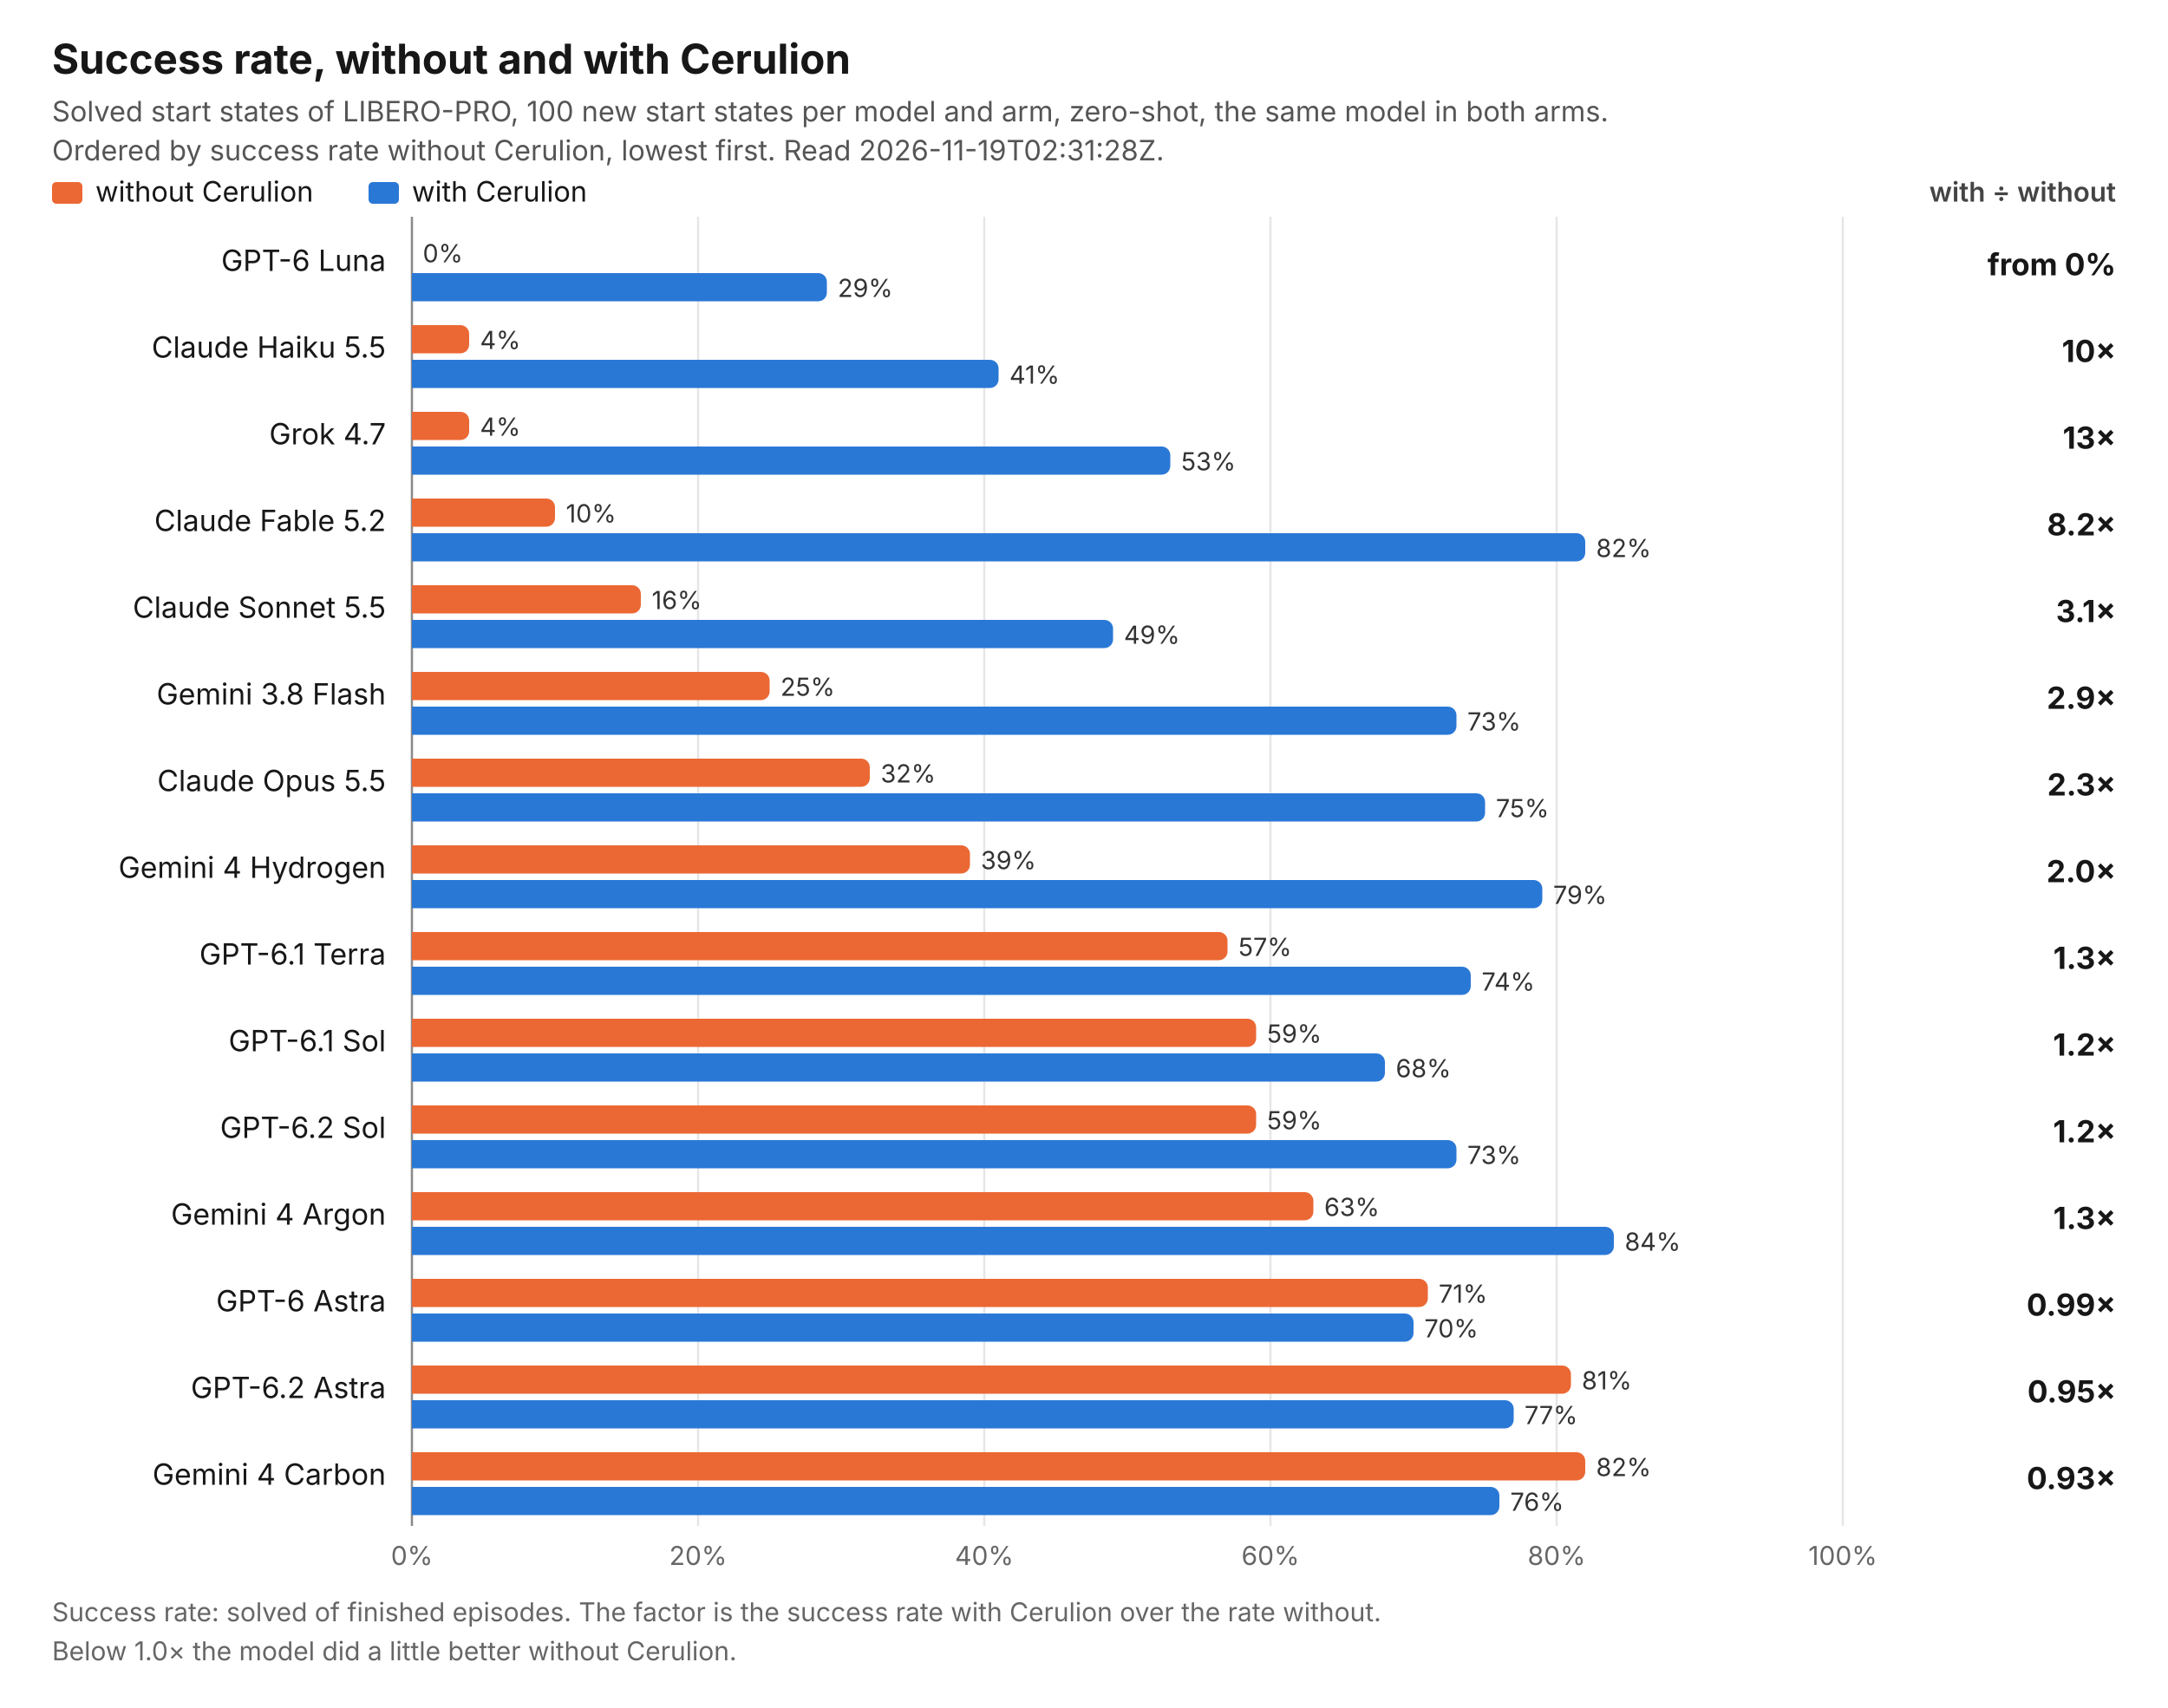
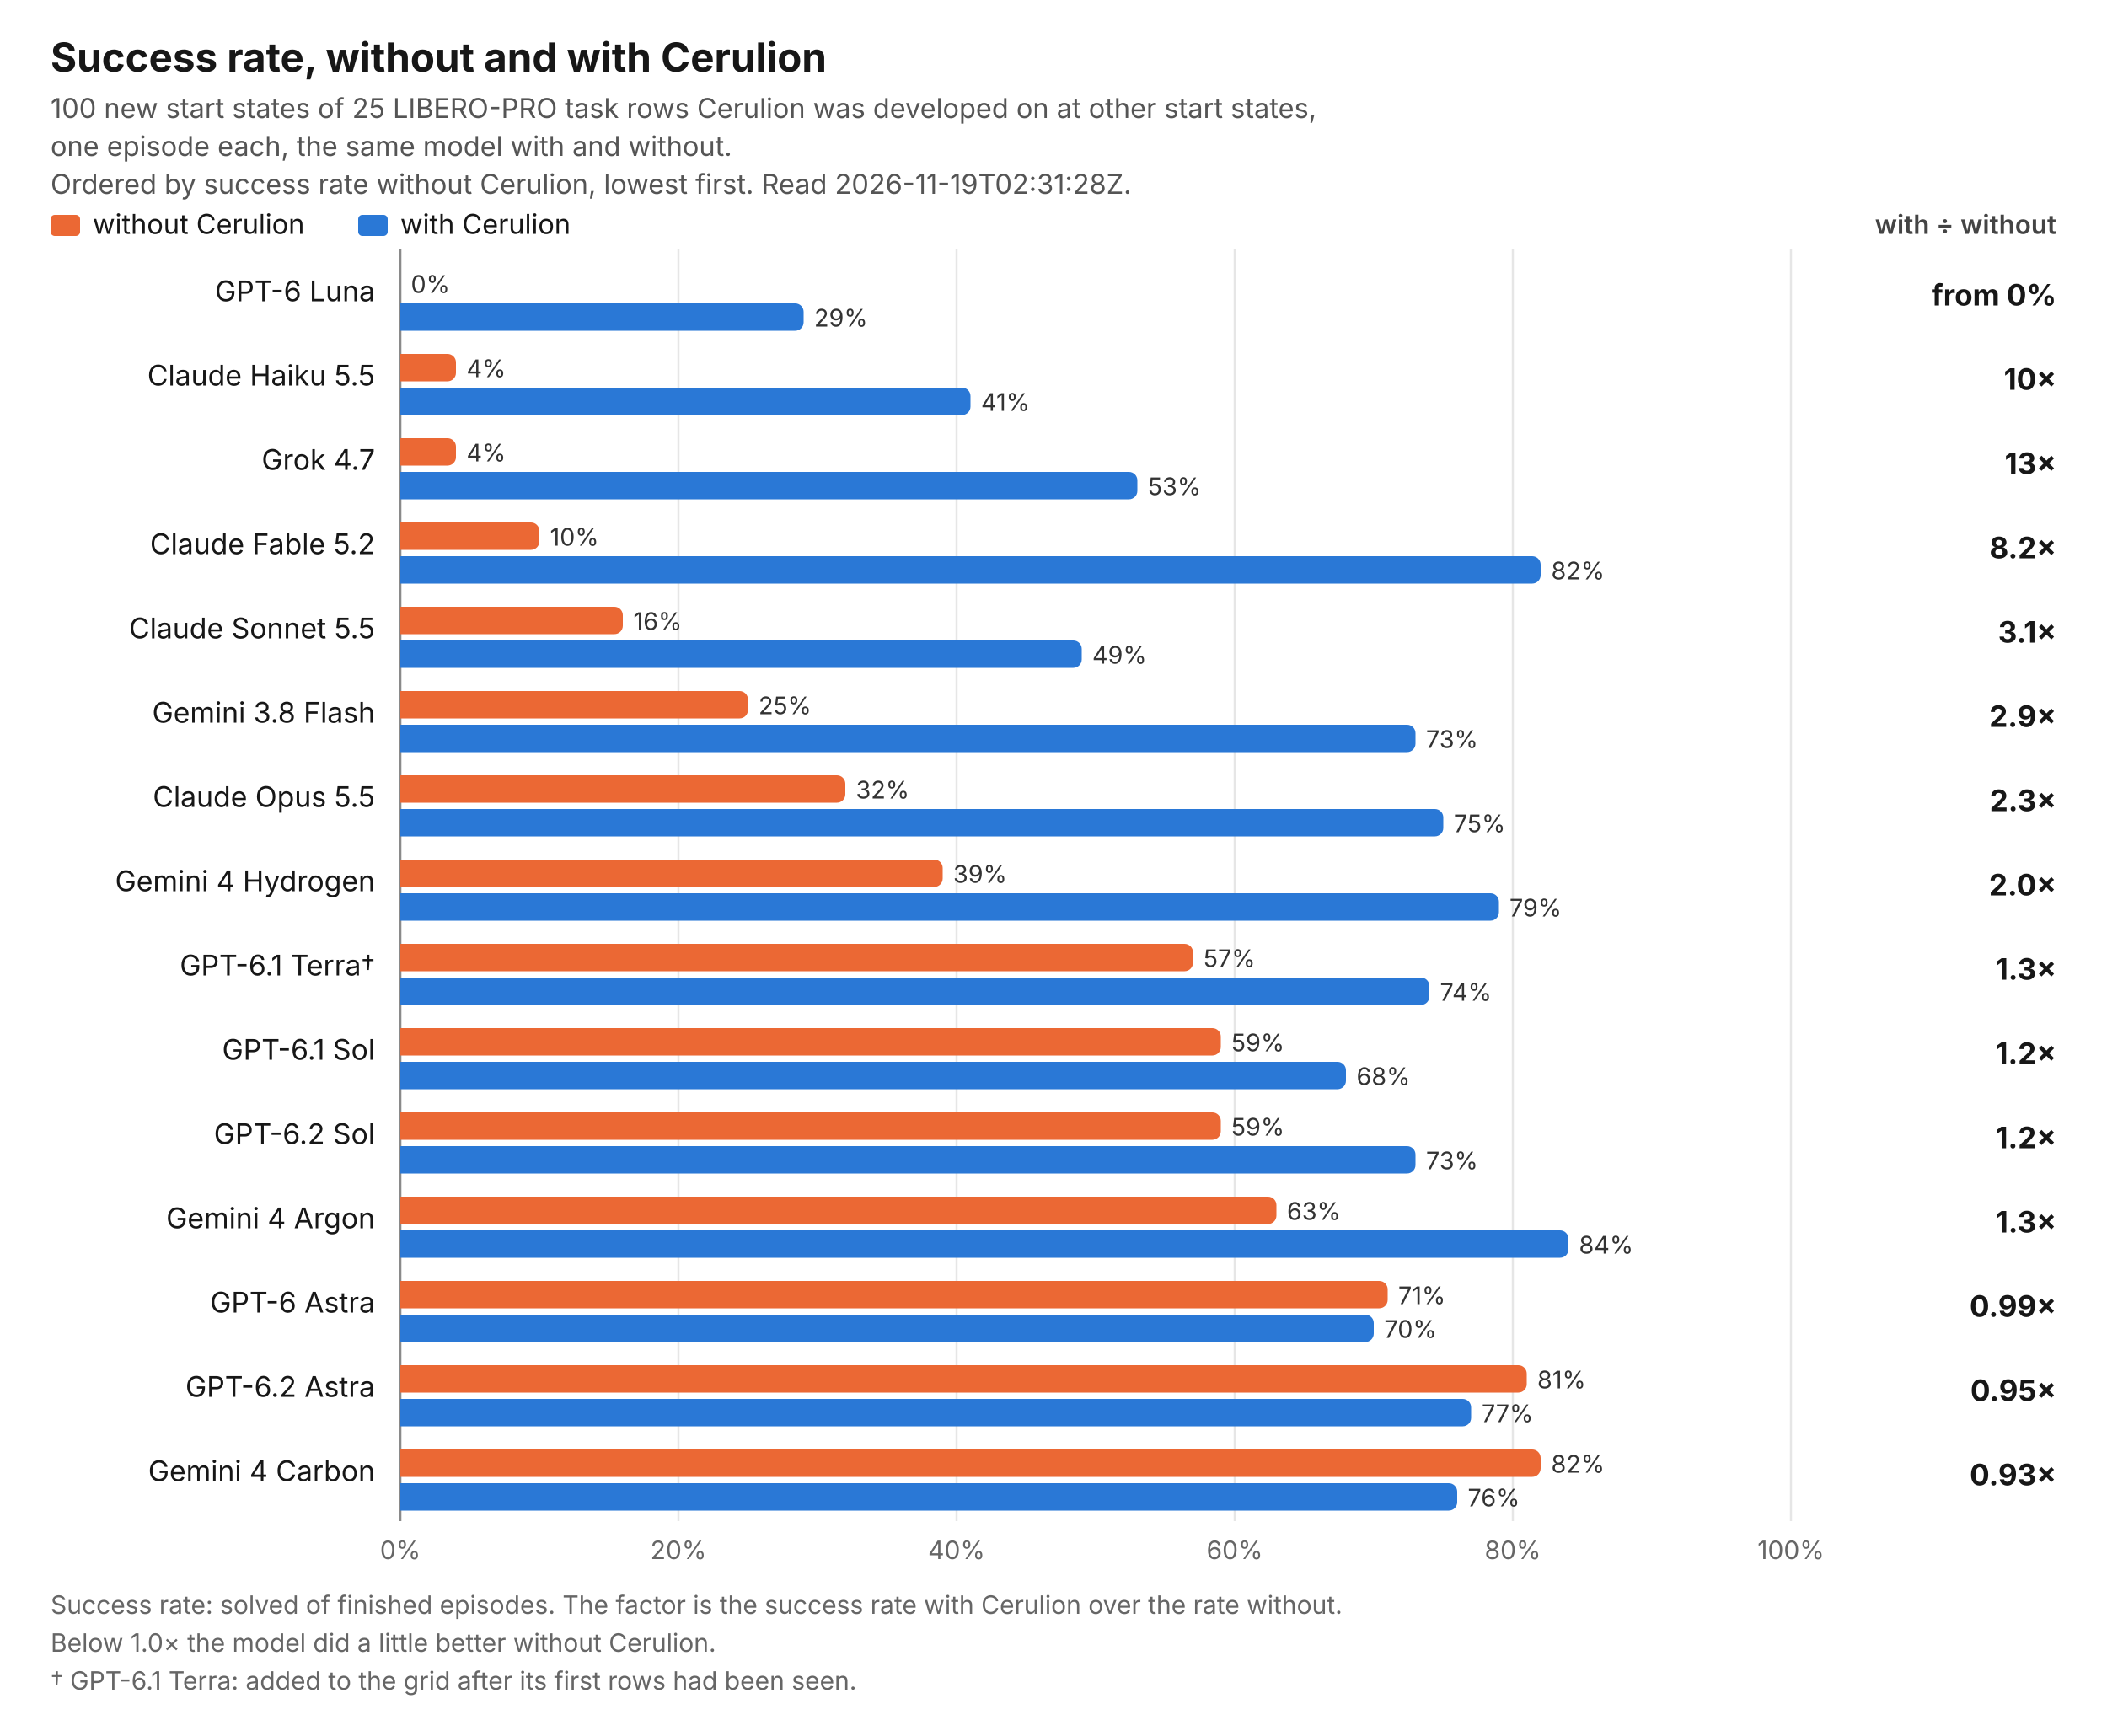
- <svg xmlns="http://www.w3.org/2000/svg" viewBox="0 0 1000 788" font-family="system-ui,-apple-system,Segoe UI,sans-serif" role="img" aria-label="Success rate, without and with Cerulion">
-   <rect width="1000" height="788" fill="#fff" />
+ <svg xmlns="http://www.w3.org/2000/svg" viewBox="0 0 1000 824" font-family="system-ui,-apple-system,Segoe UI,sans-serif" role="img" aria-label="Success rate, without and with Cerulion">
+   <rect width="1000" height="824" fill="#fff" />
  <text x="24" y="34" font-size="19" font-weight="650" fill="#171717">Success rate, without and with Cerulion</text>
-   <text x="24" y="56" font-size="13" fill="#555">Solved start states of LIBERO-PRO, 100 new start states per model and arm, zero-shot, the same model in both arms.</text>
-   <text x="24" y="74" font-size="13" fill="#555">Ordered by success rate without Cerulion, lowest first. Read 2026-11-19T02:31:28Z.</text>
-   <rect x="24" y="84" width="14" height="10" rx="2" fill="#eb6834" />
-   <text x="44" y="93" font-size="13" fill="#171717">without Cerulion</text>
-   <rect x="170" y="84" width="14" height="10" rx="2" fill="#2a78d6" />
-   <text x="190" y="93" font-size="13" fill="#171717">with Cerulion</text>
-   <text x="976" y="93" font-size="12.5" font-weight="600" fill="#444" text-anchor="end">with ÷ without</text>
-   <line x1="190.0" y1="100" x2="190.0" y2="704" stroke="#e6e6e6" stroke-width="1" />
-   <text x="190.0" y="722" font-size="12" fill="#666" text-anchor="middle">0%</text>
-   <line x1="322.0" y1="100" x2="322.0" y2="704" stroke="#e6e6e6" stroke-width="1" />
-   <text x="322.0" y="722" font-size="12" fill="#666" text-anchor="middle">20%</text>
-   <line x1="454.0" y1="100" x2="454.0" y2="704" stroke="#e6e6e6" stroke-width="1" />
-   <text x="454.0" y="722" font-size="12" fill="#666" text-anchor="middle">40%</text>
-   <line x1="586.0" y1="100" x2="586.0" y2="704" stroke="#e6e6e6" stroke-width="1" />
-   <text x="586.0" y="722" font-size="12" fill="#666" text-anchor="middle">60%</text>
-   <line x1="718.0" y1="100" x2="718.0" y2="704" stroke="#e6e6e6" stroke-width="1" />
-   <text x="718.0" y="722" font-size="12" fill="#666" text-anchor="middle">80%</text>
-   <line x1="850.0" y1="100" x2="850.0" y2="704" stroke="#e6e6e6" stroke-width="1" />
-   <text x="850.0" y="722" font-size="12" fill="#666" text-anchor="middle">100%</text>
-   <line x1="190.0" y1="100" x2="190.0" y2="704" stroke="#8a8a8a" stroke-width="1" />
-   <text x="178" y="125" font-size="13.5" fill="#171717" text-anchor="end">GPT-6 Luna</text>
-   <text x="195.0" y="121" font-size="11.5" fill="#333">0%</text>
-   <path d="M190.0,126 h187.4 a4,4 0 0 1 4,4 v5.0 a4,4 0 0 1 -4,4 h-187.4 z" fill="#2a78d6" />
-   <text x="386.4" y="137" font-size="11.5" fill="#333">29%</text>
-   <text x="976" y="127" font-size="14" font-weight="650" fill="#171717" text-anchor="end">from 0%</text>
-   <text x="178" y="165" font-size="13.5" fill="#171717" text-anchor="end">Claude Haiku 5.5</text>
-   <path d="M190.0,150 h22.4 a4,4 0 0 1 4,4 v5.0 a4,4 0 0 1 -4,4 h-22.4 z" fill="#eb6834" />
-   <text x="221.4" y="161" font-size="11.5" fill="#333">4%</text>
-   <path d="M190.0,166 h266.6 a4,4 0 0 1 4,4 v5.0 a4,4 0 0 1 -4,4 h-266.6 z" fill="#2a78d6" />
-   <text x="465.6" y="177" font-size="11.5" fill="#333">41%</text>
-   <text x="976" y="167" font-size="14" font-weight="650" fill="#171717" text-anchor="end">10×</text>
-   <text x="178" y="205" font-size="13.5" fill="#171717" text-anchor="end">Grok 4.7</text>
-   <path d="M190.0,190 h22.4 a4,4 0 0 1 4,4 v5.0 a4,4 0 0 1 -4,4 h-22.4 z" fill="#eb6834" />
-   <text x="221.4" y="201" font-size="11.5" fill="#333">4%</text>
-   <path d="M190.0,206 h345.8 a4,4 0 0 1 4,4 v5.0 a4,4 0 0 1 -4,4 h-345.8 z" fill="#2a78d6" />
-   <text x="544.8" y="217" font-size="11.5" fill="#333">53%</text>
-   <text x="976" y="207" font-size="14" font-weight="650" fill="#171717" text-anchor="end">13×</text>
-   <text x="178" y="245" font-size="13.5" fill="#171717" text-anchor="end">Claude Fable 5.2</text>
-   <path d="M190.0,230 h62.0 a4,4 0 0 1 4,4 v5.0 a4,4 0 0 1 -4,4 h-62.0 z" fill="#eb6834" />
-   <text x="261.0" y="241" font-size="11.5" fill="#333">10%</text>
-   <path d="M190.0,246 h537.2 a4,4 0 0 1 4,4 v5.0 a4,4 0 0 1 -4,4 h-537.2 z" fill="#2a78d6" />
-   <text x="736.2" y="257" font-size="11.5" fill="#333">82%</text>
-   <text x="976" y="247" font-size="14" font-weight="650" fill="#171717" text-anchor="end">8.2×</text>
-   <text x="178" y="285" font-size="13.5" fill="#171717" text-anchor="end">Claude Sonnet 5.5</text>
-   <path d="M190.0,270 h101.6 a4,4 0 0 1 4,4 v5.0 a4,4 0 0 1 -4,4 h-101.6 z" fill="#eb6834" />
-   <text x="300.6" y="281" font-size="11.5" fill="#333">16%</text>
-   <path d="M190.0,286 h319.4 a4,4 0 0 1 4,4 v5.0 a4,4 0 0 1 -4,4 h-319.4 z" fill="#2a78d6" />
-   <text x="518.4" y="297" font-size="11.5" fill="#333">49%</text>
-   <text x="976" y="287" font-size="14" font-weight="650" fill="#171717" text-anchor="end">3.1×</text>
-   <text x="178" y="325" font-size="13.5" fill="#171717" text-anchor="end">Gemini 3.8 Flash</text>
-   <path d="M190.0,310 h161.0 a4,4 0 0 1 4,4 v5.0 a4,4 0 0 1 -4,4 h-161.0 z" fill="#eb6834" />
-   <text x="360.0" y="321" font-size="11.5" fill="#333">25%</text>
-   <path d="M190.0,326 h477.8 a4,4 0 0 1 4,4 v5.0 a4,4 0 0 1 -4,4 h-477.8 z" fill="#2a78d6" />
-   <text x="676.8" y="337" font-size="11.5" fill="#333">73%</text>
-   <text x="976" y="327" font-size="14" font-weight="650" fill="#171717" text-anchor="end">2.9×</text>
-   <text x="178" y="365" font-size="13.5" fill="#171717" text-anchor="end">Claude Opus 5.5</text>
-   <path d="M190.0,350 h207.2 a4,4 0 0 1 4,4 v5.0 a4,4 0 0 1 -4,4 h-207.2 z" fill="#eb6834" />
-   <text x="406.2" y="361" font-size="11.5" fill="#333">32%</text>
-   <path d="M190.0,366 h491.0 a4,4 0 0 1 4,4 v5.0 a4,4 0 0 1 -4,4 h-491.0 z" fill="#2a78d6" />
-   <text x="690.0" y="377" font-size="11.5" fill="#333">75%</text>
-   <text x="976" y="367" font-size="14" font-weight="650" fill="#171717" text-anchor="end">2.3×</text>
-   <text x="178" y="405" font-size="13.5" fill="#171717" text-anchor="end">Gemini 4 Hydrogen</text>
-   <path d="M190.0,390 h253.4 a4,4 0 0 1 4,4 v5.0 a4,4 0 0 1 -4,4 h-253.4 z" fill="#eb6834" />
-   <text x="452.4" y="401" font-size="11.5" fill="#333">39%</text>
-   <path d="M190.0,406 h517.4 a4,4 0 0 1 4,4 v5.0 a4,4 0 0 1 -4,4 h-517.4 z" fill="#2a78d6" />
-   <text x="716.4" y="417" font-size="11.5" fill="#333">79%</text>
-   <text x="976" y="407" font-size="14" font-weight="650" fill="#171717" text-anchor="end">2.0×</text>
-   <text x="178" y="445" font-size="13.5" fill="#171717" text-anchor="end">GPT-6.1 Terra</text>
-   <path d="M190.0,430 h372.2 a4,4 0 0 1 4,4 v5.0 a4,4 0 0 1 -4,4 h-372.2 z" fill="#eb6834" />
-   <text x="571.2" y="441" font-size="11.5" fill="#333">57%</text>
-   <path d="M190.0,446 h484.4 a4,4 0 0 1 4,4 v5.0 a4,4 0 0 1 -4,4 h-484.4 z" fill="#2a78d6" />
-   <text x="683.4" y="457" font-size="11.5" fill="#333">74%</text>
-   <text x="976" y="447" font-size="14" font-weight="650" fill="#171717" text-anchor="end">1.3×</text>
-   <text x="178" y="485" font-size="13.5" fill="#171717" text-anchor="end">GPT-6.1 Sol</text>
-   <path d="M190.0,470 h385.4 a4,4 0 0 1 4,4 v5.0 a4,4 0 0 1 -4,4 h-385.4 z" fill="#eb6834" />
-   <text x="584.4" y="481" font-size="11.5" fill="#333">59%</text>
-   <path d="M190.0,486 h444.8 a4,4 0 0 1 4,4 v5.0 a4,4 0 0 1 -4,4 h-444.8 z" fill="#2a78d6" />
-   <text x="643.8" y="497" font-size="11.5" fill="#333">68%</text>
-   <text x="976" y="487" font-size="14" font-weight="650" fill="#171717" text-anchor="end">1.2×</text>
-   <text x="178" y="525" font-size="13.5" fill="#171717" text-anchor="end">GPT-6.2 Sol</text>
-   <path d="M190.0,510 h385.4 a4,4 0 0 1 4,4 v5.0 a4,4 0 0 1 -4,4 h-385.4 z" fill="#eb6834" />
-   <text x="584.4" y="521" font-size="11.5" fill="#333">59%</text>
-   <path d="M190.0,526 h477.8 a4,4 0 0 1 4,4 v5.0 a4,4 0 0 1 -4,4 h-477.8 z" fill="#2a78d6" />
-   <text x="676.8" y="537" font-size="11.5" fill="#333">73%</text>
-   <text x="976" y="527" font-size="14" font-weight="650" fill="#171717" text-anchor="end">1.2×</text>
-   <text x="178" y="565" font-size="13.5" fill="#171717" text-anchor="end">Gemini 4 Argon</text>
-   <path d="M190.0,550 h411.8 a4,4 0 0 1 4,4 v5.0 a4,4 0 0 1 -4,4 h-411.8 z" fill="#eb6834" />
-   <text x="610.8" y="561" font-size="11.5" fill="#333">63%</text>
-   <path d="M190.0,566 h550.4 a4,4 0 0 1 4,4 v5.0 a4,4 0 0 1 -4,4 h-550.4 z" fill="#2a78d6" />
-   <text x="749.4" y="577" font-size="11.5" fill="#333">84%</text>
-   <text x="976" y="567" font-size="14" font-weight="650" fill="#171717" text-anchor="end">1.3×</text>
-   <text x="178" y="605" font-size="13.5" fill="#171717" text-anchor="end">GPT-6 Astra</text>
-   <path d="M190.0,590 h464.6 a4,4 0 0 1 4,4 v5.0 a4,4 0 0 1 -4,4 h-464.6 z" fill="#eb6834" />
-   <text x="663.6" y="601" font-size="11.5" fill="#333">71%</text>
-   <path d="M190.0,606 h458.0 a4,4 0 0 1 4,4 v5.0 a4,4 0 0 1 -4,4 h-458.0 z" fill="#2a78d6" />
-   <text x="657.0" y="617" font-size="11.5" fill="#333">70%</text>
-   <text x="976" y="607" font-size="14" font-weight="650" fill="#171717" text-anchor="end">0.99×</text>
-   <text x="178" y="645" font-size="13.5" fill="#171717" text-anchor="end">GPT-6.2 Astra</text>
-   <path d="M190.0,630 h530.6 a4,4 0 0 1 4,4 v5.0 a4,4 0 0 1 -4,4 h-530.6 z" fill="#eb6834" />
-   <text x="729.6" y="641" font-size="11.5" fill="#333">81%</text>
-   <path d="M190.0,646 h504.2 a4,4 0 0 1 4,4 v5.0 a4,4 0 0 1 -4,4 h-504.2 z" fill="#2a78d6" />
-   <text x="703.2" y="657" font-size="11.5" fill="#333">77%</text>
-   <text x="976" y="647" font-size="14" font-weight="650" fill="#171717" text-anchor="end">0.95×</text>
-   <text x="178" y="685" font-size="13.5" fill="#171717" text-anchor="end">Gemini 4 Carbon</text>
-   <path d="M190.0,670 h537.2 a4,4 0 0 1 4,4 v5.0 a4,4 0 0 1 -4,4 h-537.2 z" fill="#eb6834" />
-   <text x="736.2" y="681" font-size="11.5" fill="#333">82%</text>
-   <path d="M190.0,686 h497.6 a4,4 0 0 1 4,4 v5.0 a4,4 0 0 1 -4,4 h-497.6 z" fill="#2a78d6" />
-   <text x="696.6" y="697" font-size="11.5" fill="#333">76%</text>
-   <text x="976" y="687" font-size="14" font-weight="650" fill="#171717" text-anchor="end">0.93×</text>
-   <text x="24" y="748" font-size="12" fill="#666">Success rate: solved of finished episodes. The factor is the success rate with Cerulion over the rate without.</text>
-   <text x="24" y="766" font-size="12" fill="#666">Below 1.0× the model did a little better without Cerulion.</text>
+   <text x="24" y="56" font-size="13" fill="#555">100 new start states of 25 LIBERO-PRO task rows Cerulion was developed on at other start states,</text>
+   <text x="24" y="74" font-size="13" fill="#555">one episode each, the same model with and without.</text>
+   <text x="24" y="92" font-size="13" fill="#555">Ordered by success rate without Cerulion, lowest first. Read 2026-11-19T02:31:28Z.</text>
+   <rect x="24" y="102" width="14" height="10" rx="2" fill="#eb6834" />
+   <text x="44" y="111" font-size="13" fill="#171717">without Cerulion</text>
+   <rect x="170" y="102" width="14" height="10" rx="2" fill="#2a78d6" />
+   <text x="190" y="111" font-size="13" fill="#171717">with Cerulion</text>
+   <text x="976" y="111" font-size="12.5" font-weight="600" fill="#444" text-anchor="end">with ÷ without</text>
+   <line x1="190.0" y1="118" x2="190.0" y2="722" stroke="#e6e6e6" stroke-width="1" />
+   <text x="190.0" y="740" font-size="12" fill="#666" text-anchor="middle">0%</text>
+   <line x1="322.0" y1="118" x2="322.0" y2="722" stroke="#e6e6e6" stroke-width="1" />
+   <text x="322.0" y="740" font-size="12" fill="#666" text-anchor="middle">20%</text>
+   <line x1="454.0" y1="118" x2="454.0" y2="722" stroke="#e6e6e6" stroke-width="1" />
+   <text x="454.0" y="740" font-size="12" fill="#666" text-anchor="middle">40%</text>
+   <line x1="586.0" y1="118" x2="586.0" y2="722" stroke="#e6e6e6" stroke-width="1" />
+   <text x="586.0" y="740" font-size="12" fill="#666" text-anchor="middle">60%</text>
+   <line x1="718.0" y1="118" x2="718.0" y2="722" stroke="#e6e6e6" stroke-width="1" />
+   <text x="718.0" y="740" font-size="12" fill="#666" text-anchor="middle">80%</text>
+   <line x1="850.0" y1="118" x2="850.0" y2="722" stroke="#e6e6e6" stroke-width="1" />
+   <text x="850.0" y="740" font-size="12" fill="#666" text-anchor="middle">100%</text>
+   <line x1="190.0" y1="118" x2="190.0" y2="722" stroke="#8a8a8a" stroke-width="1" />
+   <text x="178" y="143" font-size="13.5" fill="#171717" text-anchor="end">GPT-6 Luna</text>
+   <text x="195.0" y="139" font-size="11.5" fill="#333">0%</text>
+   <path d="M190.0,144 h187.4 a4,4 0 0 1 4,4 v5.0 a4,4 0 0 1 -4,4 h-187.4 z" fill="#2a78d6" />
+   <text x="386.4" y="155" font-size="11.5" fill="#333">29%</text>
+   <text x="976" y="145" font-size="14" font-weight="650" fill="#171717" text-anchor="end">from 0%</text>
+   <text x="178" y="183" font-size="13.5" fill="#171717" text-anchor="end">Claude Haiku 5.5</text>
+   <path d="M190.0,168 h22.4 a4,4 0 0 1 4,4 v5.0 a4,4 0 0 1 -4,4 h-22.4 z" fill="#eb6834" />
+   <text x="221.4" y="179" font-size="11.5" fill="#333">4%</text>
+   <path d="M190.0,184 h266.6 a4,4 0 0 1 4,4 v5.0 a4,4 0 0 1 -4,4 h-266.6 z" fill="#2a78d6" />
+   <text x="465.6" y="195" font-size="11.5" fill="#333">41%</text>
+   <text x="976" y="185" font-size="14" font-weight="650" fill="#171717" text-anchor="end">10×</text>
+   <text x="178" y="223" font-size="13.5" fill="#171717" text-anchor="end">Grok 4.7</text>
+   <path d="M190.0,208 h22.4 a4,4 0 0 1 4,4 v5.0 a4,4 0 0 1 -4,4 h-22.4 z" fill="#eb6834" />
+   <text x="221.4" y="219" font-size="11.5" fill="#333">4%</text>
+   <path d="M190.0,224 h345.8 a4,4 0 0 1 4,4 v5.0 a4,4 0 0 1 -4,4 h-345.8 z" fill="#2a78d6" />
+   <text x="544.8" y="235" font-size="11.5" fill="#333">53%</text>
+   <text x="976" y="225" font-size="14" font-weight="650" fill="#171717" text-anchor="end">13×</text>
+   <text x="178" y="263" font-size="13.5" fill="#171717" text-anchor="end">Claude Fable 5.2</text>
+   <path d="M190.0,248 h62.0 a4,4 0 0 1 4,4 v5.0 a4,4 0 0 1 -4,4 h-62.0 z" fill="#eb6834" />
+   <text x="261.0" y="259" font-size="11.5" fill="#333">10%</text>
+   <path d="M190.0,264 h537.2 a4,4 0 0 1 4,4 v5.0 a4,4 0 0 1 -4,4 h-537.2 z" fill="#2a78d6" />
+   <text x="736.2" y="275" font-size="11.5" fill="#333">82%</text>
+   <text x="976" y="265" font-size="14" font-weight="650" fill="#171717" text-anchor="end">8.2×</text>
+   <text x="178" y="303" font-size="13.5" fill="#171717" text-anchor="end">Claude Sonnet 5.5</text>
+   <path d="M190.0,288 h101.6 a4,4 0 0 1 4,4 v5.0 a4,4 0 0 1 -4,4 h-101.6 z" fill="#eb6834" />
+   <text x="300.6" y="299" font-size="11.5" fill="#333">16%</text>
+   <path d="M190.0,304 h319.4 a4,4 0 0 1 4,4 v5.0 a4,4 0 0 1 -4,4 h-319.4 z" fill="#2a78d6" />
+   <text x="518.4" y="315" font-size="11.5" fill="#333">49%</text>
+   <text x="976" y="305" font-size="14" font-weight="650" fill="#171717" text-anchor="end">3.1×</text>
+   <text x="178" y="343" font-size="13.5" fill="#171717" text-anchor="end">Gemini 3.8 Flash</text>
+   <path d="M190.0,328 h161.0 a4,4 0 0 1 4,4 v5.0 a4,4 0 0 1 -4,4 h-161.0 z" fill="#eb6834" />
+   <text x="360.0" y="339" font-size="11.5" fill="#333">25%</text>
+   <path d="M190.0,344 h477.8 a4,4 0 0 1 4,4 v5.0 a4,4 0 0 1 -4,4 h-477.8 z" fill="#2a78d6" />
+   <text x="676.8" y="355" font-size="11.5" fill="#333">73%</text>
+   <text x="976" y="345" font-size="14" font-weight="650" fill="#171717" text-anchor="end">2.9×</text>
+   <text x="178" y="383" font-size="13.5" fill="#171717" text-anchor="end">Claude Opus 5.5</text>
+   <path d="M190.0,368 h207.2 a4,4 0 0 1 4,4 v5.0 a4,4 0 0 1 -4,4 h-207.2 z" fill="#eb6834" />
+   <text x="406.2" y="379" font-size="11.5" fill="#333">32%</text>
+   <path d="M190.0,384 h491.0 a4,4 0 0 1 4,4 v5.0 a4,4 0 0 1 -4,4 h-491.0 z" fill="#2a78d6" />
+   <text x="690.0" y="395" font-size="11.5" fill="#333">75%</text>
+   <text x="976" y="385" font-size="14" font-weight="650" fill="#171717" text-anchor="end">2.3×</text>
+   <text x="178" y="423" font-size="13.5" fill="#171717" text-anchor="end">Gemini 4 Hydrogen</text>
+   <path d="M190.0,408 h253.4 a4,4 0 0 1 4,4 v5.0 a4,4 0 0 1 -4,4 h-253.4 z" fill="#eb6834" />
+   <text x="452.4" y="419" font-size="11.5" fill="#333">39%</text>
+   <path d="M190.0,424 h517.4 a4,4 0 0 1 4,4 v5.0 a4,4 0 0 1 -4,4 h-517.4 z" fill="#2a78d6" />
+   <text x="716.4" y="435" font-size="11.5" fill="#333">79%</text>
+   <text x="976" y="425" font-size="14" font-weight="650" fill="#171717" text-anchor="end">2.0×</text>
+   <text x="178" y="463" font-size="13.5" fill="#171717" text-anchor="end">GPT-6.1 Terra†</text>
+   <path d="M190.0,448 h372.2 a4,4 0 0 1 4,4 v5.0 a4,4 0 0 1 -4,4 h-372.2 z" fill="#eb6834" />
+   <text x="571.2" y="459" font-size="11.5" fill="#333">57%</text>
+   <path d="M190.0,464 h484.4 a4,4 0 0 1 4,4 v5.0 a4,4 0 0 1 -4,4 h-484.4 z" fill="#2a78d6" />
+   <text x="683.4" y="475" font-size="11.5" fill="#333">74%</text>
+   <text x="976" y="465" font-size="14" font-weight="650" fill="#171717" text-anchor="end">1.3×</text>
+   <text x="178" y="503" font-size="13.5" fill="#171717" text-anchor="end">GPT-6.1 Sol</text>
+   <path d="M190.0,488 h385.4 a4,4 0 0 1 4,4 v5.0 a4,4 0 0 1 -4,4 h-385.4 z" fill="#eb6834" />
+   <text x="584.4" y="499" font-size="11.5" fill="#333">59%</text>
+   <path d="M190.0,504 h444.8 a4,4 0 0 1 4,4 v5.0 a4,4 0 0 1 -4,4 h-444.8 z" fill="#2a78d6" />
+   <text x="643.8" y="515" font-size="11.5" fill="#333">68%</text>
+   <text x="976" y="505" font-size="14" font-weight="650" fill="#171717" text-anchor="end">1.2×</text>
+   <text x="178" y="543" font-size="13.5" fill="#171717" text-anchor="end">GPT-6.2 Sol</text>
+   <path d="M190.0,528 h385.4 a4,4 0 0 1 4,4 v5.0 a4,4 0 0 1 -4,4 h-385.4 z" fill="#eb6834" />
+   <text x="584.4" y="539" font-size="11.5" fill="#333">59%</text>
+   <path d="M190.0,544 h477.8 a4,4 0 0 1 4,4 v5.0 a4,4 0 0 1 -4,4 h-477.8 z" fill="#2a78d6" />
+   <text x="676.8" y="555" font-size="11.5" fill="#333">73%</text>
+   <text x="976" y="545" font-size="14" font-weight="650" fill="#171717" text-anchor="end">1.2×</text>
+   <text x="178" y="583" font-size="13.5" fill="#171717" text-anchor="end">Gemini 4 Argon</text>
+   <path d="M190.0,568 h411.8 a4,4 0 0 1 4,4 v5.0 a4,4 0 0 1 -4,4 h-411.8 z" fill="#eb6834" />
+   <text x="610.8" y="579" font-size="11.5" fill="#333">63%</text>
+   <path d="M190.0,584 h550.4 a4,4 0 0 1 4,4 v5.0 a4,4 0 0 1 -4,4 h-550.4 z" fill="#2a78d6" />
+   <text x="749.4" y="595" font-size="11.5" fill="#333">84%</text>
+   <text x="976" y="585" font-size="14" font-weight="650" fill="#171717" text-anchor="end">1.3×</text>
+   <text x="178" y="623" font-size="13.5" fill="#171717" text-anchor="end">GPT-6 Astra</text>
+   <path d="M190.0,608 h464.6 a4,4 0 0 1 4,4 v5.0 a4,4 0 0 1 -4,4 h-464.6 z" fill="#eb6834" />
+   <text x="663.6" y="619" font-size="11.5" fill="#333">71%</text>
+   <path d="M190.0,624 h458.0 a4,4 0 0 1 4,4 v5.0 a4,4 0 0 1 -4,4 h-458.0 z" fill="#2a78d6" />
+   <text x="657.0" y="635" font-size="11.5" fill="#333">70%</text>
+   <text x="976" y="625" font-size="14" font-weight="650" fill="#171717" text-anchor="end">0.99×</text>
+   <text x="178" y="663" font-size="13.5" fill="#171717" text-anchor="end">GPT-6.2 Astra</text>
+   <path d="M190.0,648 h530.6 a4,4 0 0 1 4,4 v5.0 a4,4 0 0 1 -4,4 h-530.6 z" fill="#eb6834" />
+   <text x="729.6" y="659" font-size="11.5" fill="#333">81%</text>
+   <path d="M190.0,664 h504.2 a4,4 0 0 1 4,4 v5.0 a4,4 0 0 1 -4,4 h-504.2 z" fill="#2a78d6" />
+   <text x="703.2" y="675" font-size="11.5" fill="#333">77%</text>
+   <text x="976" y="665" font-size="14" font-weight="650" fill="#171717" text-anchor="end">0.95×</text>
+   <text x="178" y="703" font-size="13.5" fill="#171717" text-anchor="end">Gemini 4 Carbon</text>
+   <path d="M190.0,688 h537.2 a4,4 0 0 1 4,4 v5.0 a4,4 0 0 1 -4,4 h-537.2 z" fill="#eb6834" />
+   <text x="736.2" y="699" font-size="11.5" fill="#333">82%</text>
+   <path d="M190.0,704 h497.6 a4,4 0 0 1 4,4 v5.0 a4,4 0 0 1 -4,4 h-497.6 z" fill="#2a78d6" />
+   <text x="696.6" y="715" font-size="11.5" fill="#333">76%</text>
+   <text x="976" y="705" font-size="14" font-weight="650" fill="#171717" text-anchor="end">0.93×</text>
+   <text x="24" y="766" font-size="12" fill="#666">Success rate: solved of finished episodes. The factor is the success rate with Cerulion over the rate without.</text>
+   <text x="24" y="784" font-size="12" fill="#666">Below 1.0× the model did a little better without Cerulion.</text>
+   <text x="24" y="802" font-size="12" fill="#666">† GPT-6.1 Terra: added to the grid after its first rows had been seen.</text>
</svg>
